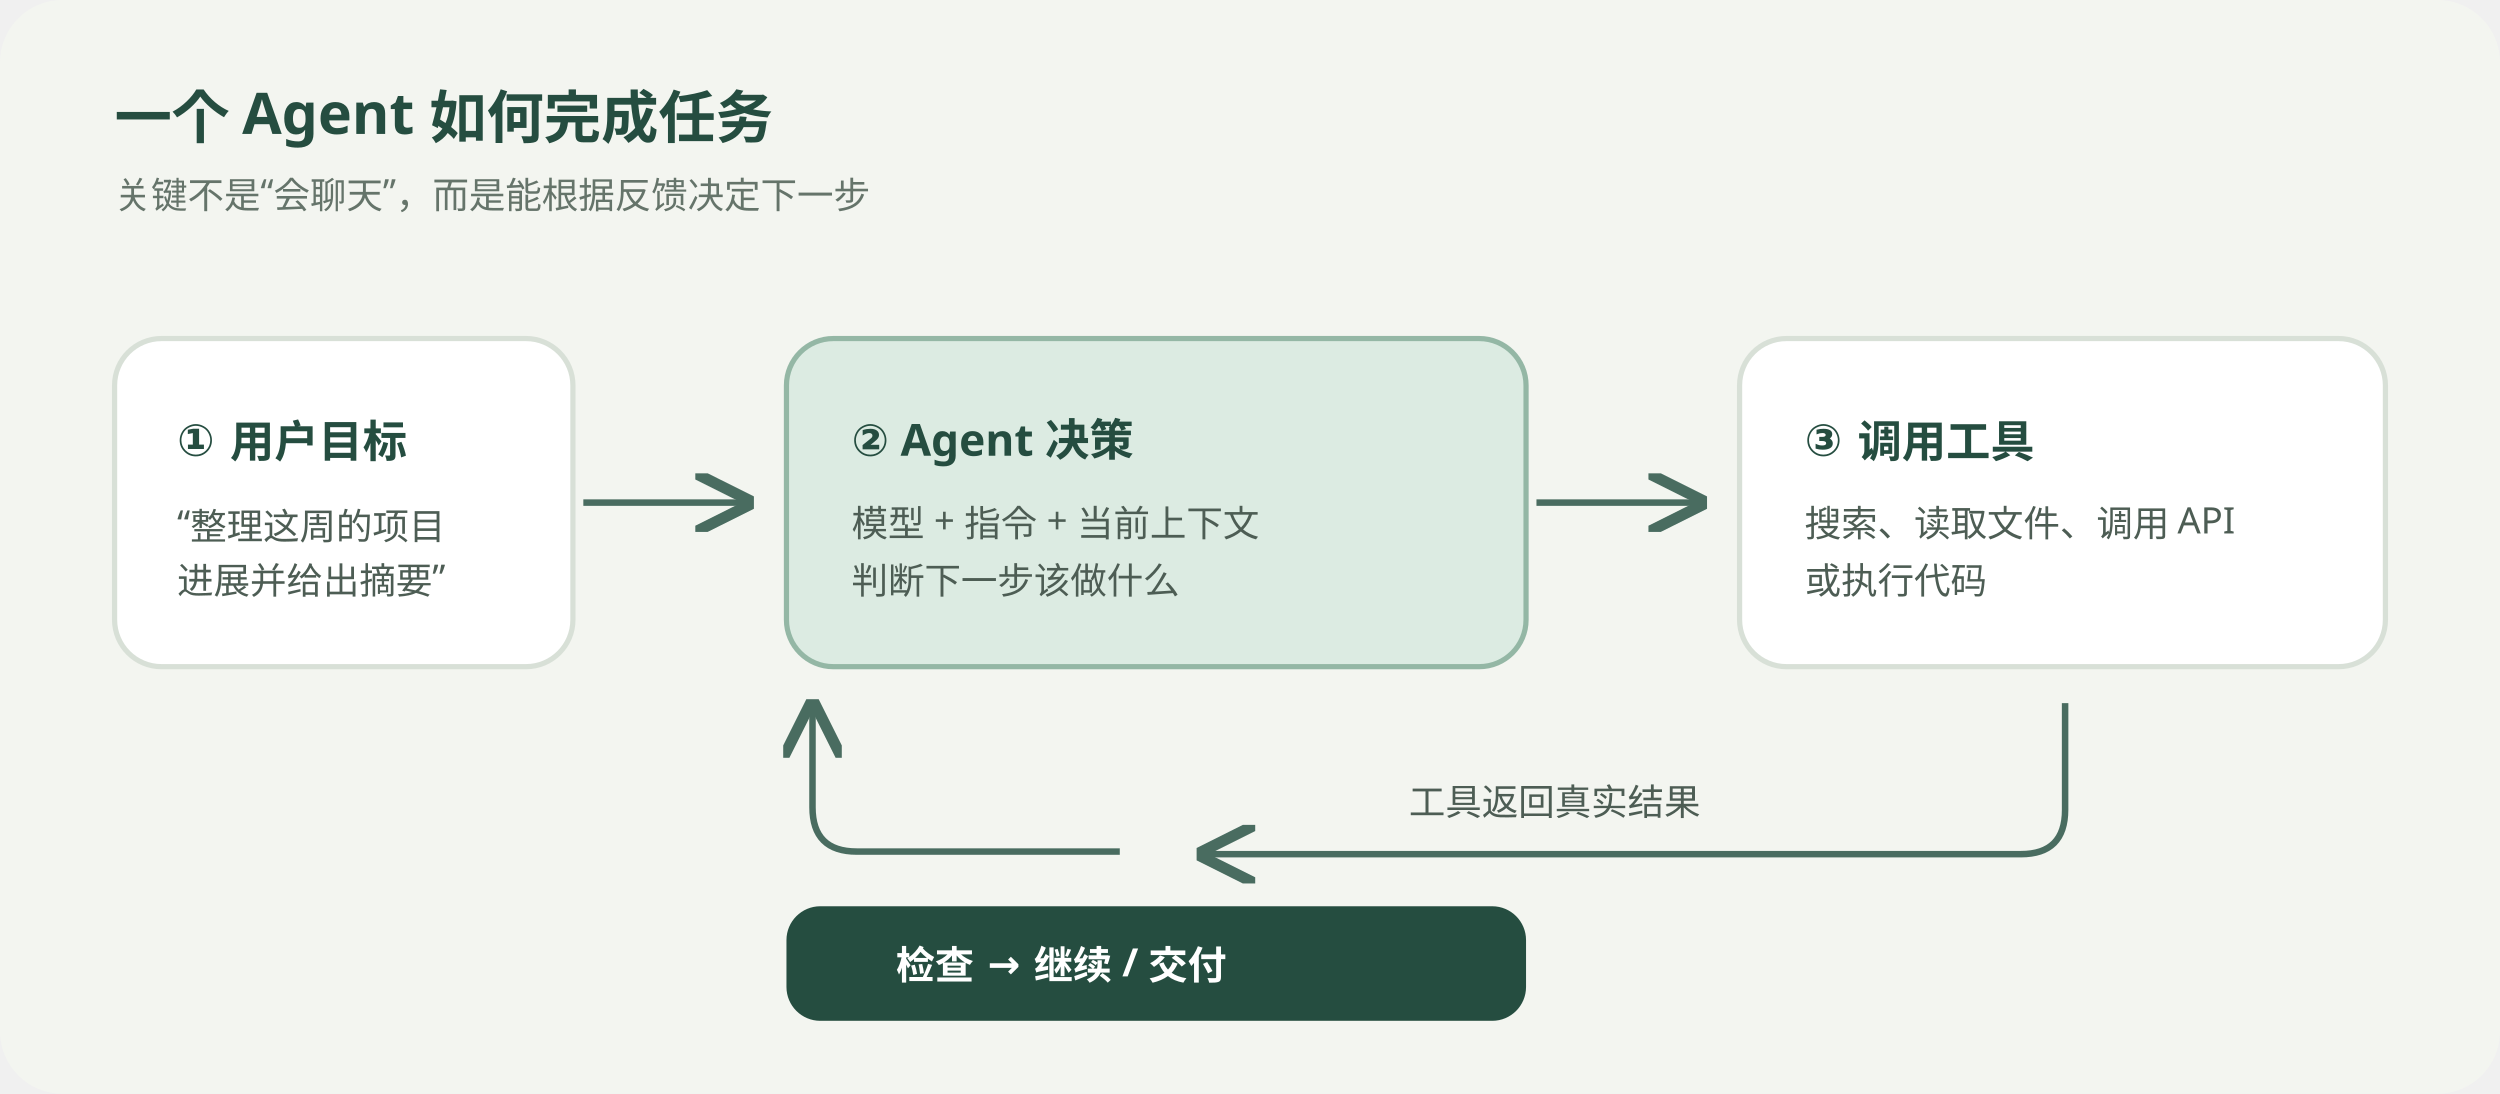
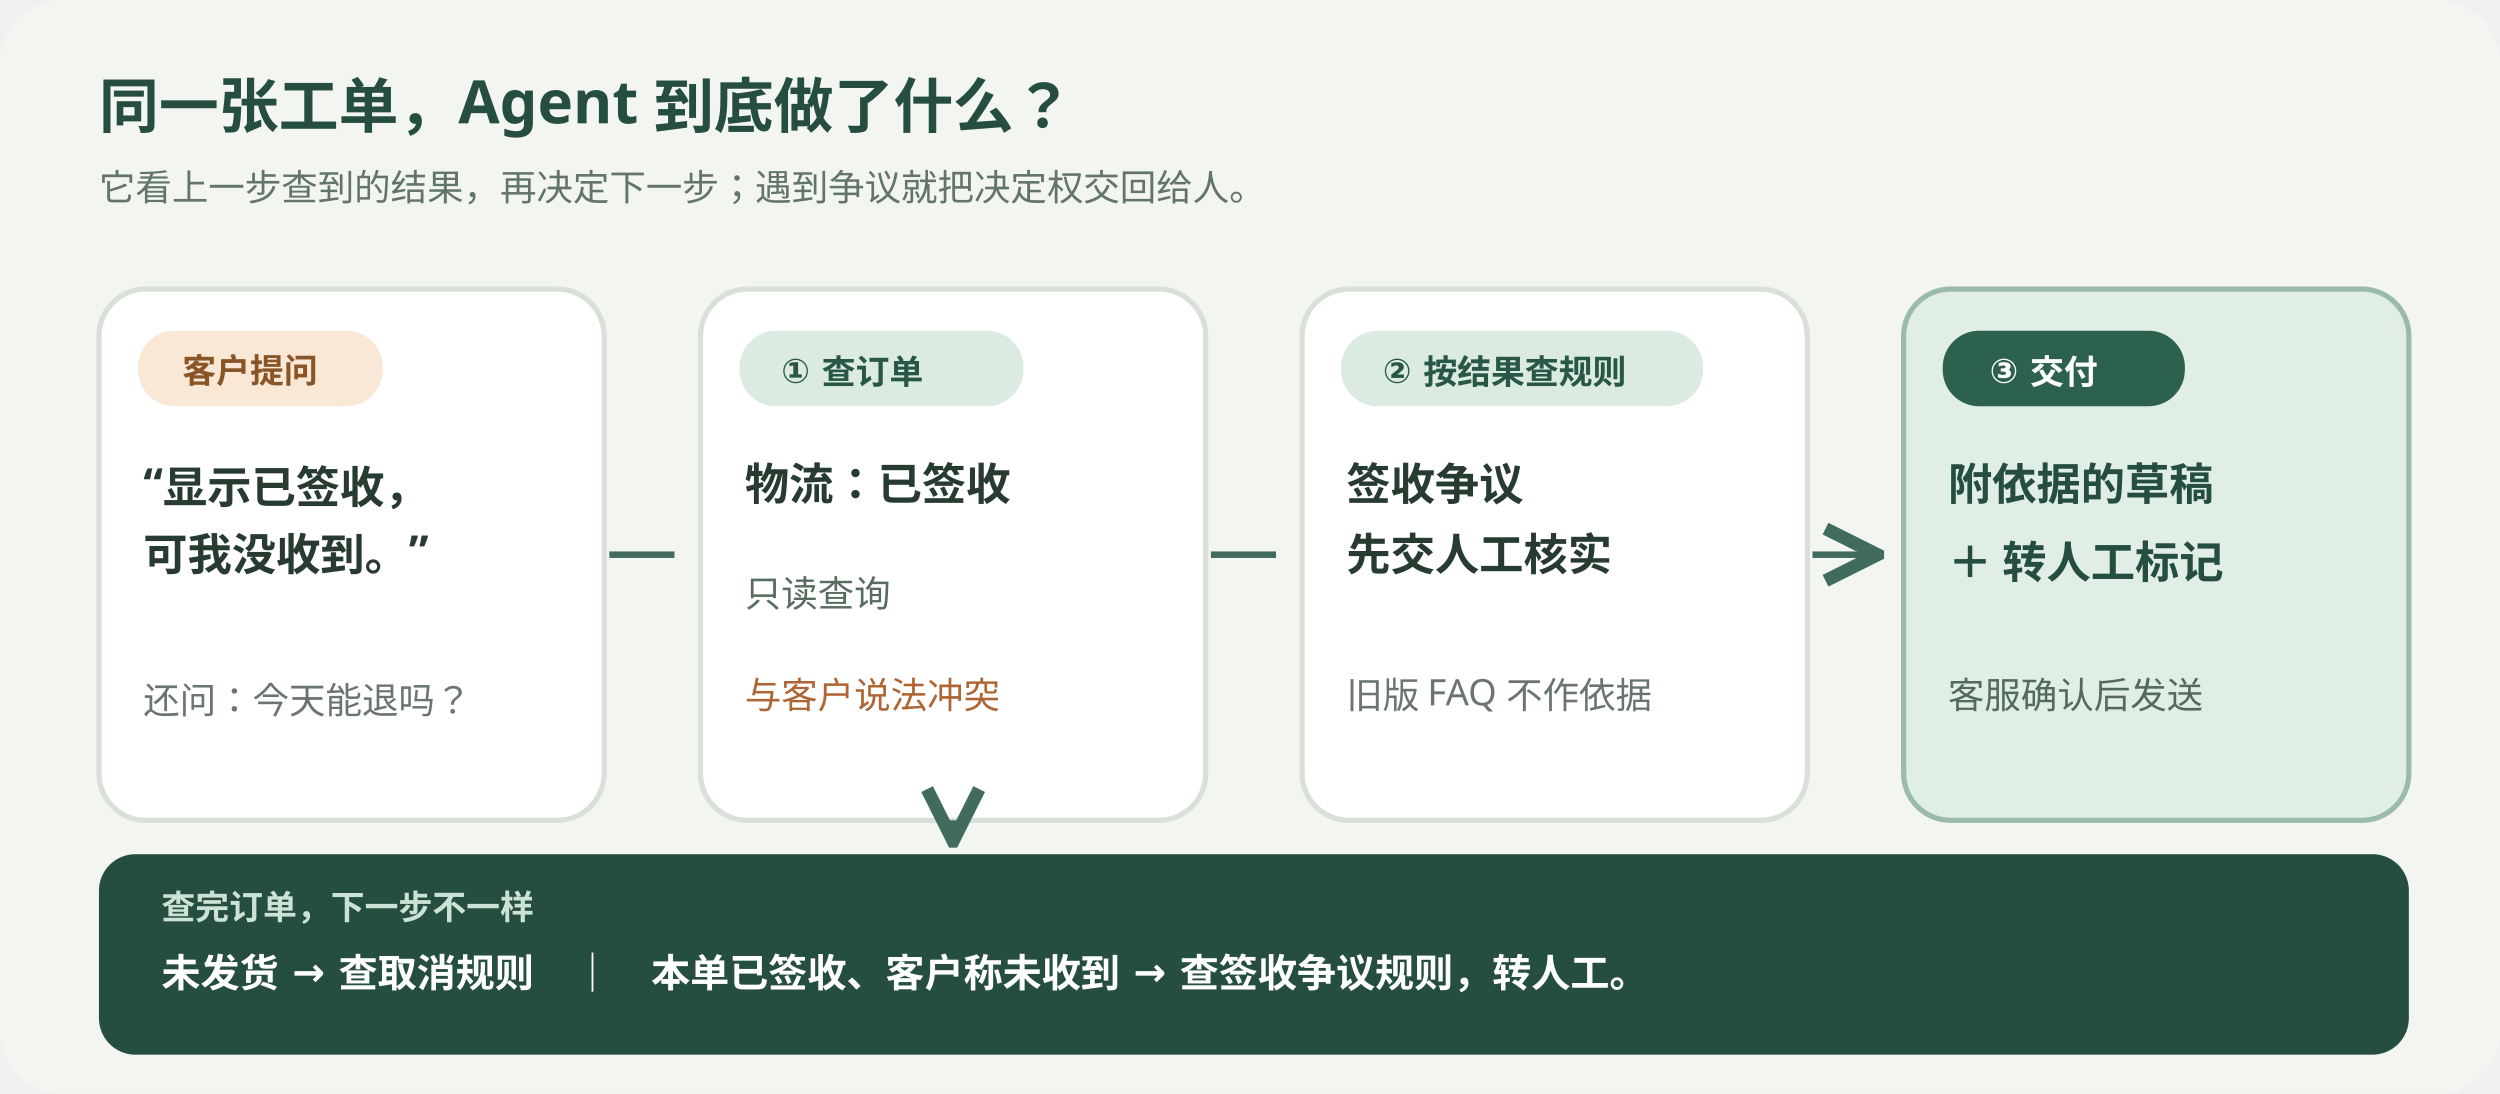
<svg xmlns="http://www.w3.org/2000/svg" viewBox="0 0 960 420" role="img" aria-labelledby="title desc">
  <defs>
-     <marker id="arrow" markerWidth="9" markerHeight="9" refX="8" refY="4.5" orient="auto">
-       <path d="M0 0 9 4.5 0 9" fill="none" stroke="#496c60" stroke-width="1.7" />
+     <marker id="arrow" markerWidth="10" markerHeight="10" refX="9" refY="5" orient="auto">
+       <path d="M1 1 L9 5 L1 9" fill="none" stroke="#416b5c" stroke-width="2" />
    </marker>
  </defs>
  <rect width="960" height="420" rx="24" fill="#f3f5f0" />
-   <text x="44" y="53" fill="#254d40" font-size="22" font-weight="700" font-family="system-ui, sans-serif">一个 Agent 如何完成任务</text>
-   <text x="44" y="80" fill="#65746a" font-size="14" font-family="system-ui, sans-serif">关键不是“会聊天”，而是能根据反馈决定下一步</text>
-   <rect x="44" y="130" width="176" height="126" rx="18" fill="#fff" stroke="#d8e0d7" stroke-width="2" />
-   <text x="68" y="175" fill="#254d40" font-size="17" font-weight="700" font-family="system-ui, sans-serif">① 用户目标</text>
-   <text x="68" y="206" fill="#4d5d54" font-size="14" font-family="system-ui, sans-serif">“整理这周的项目</text>
-   <text x="68" y="228" fill="#4d5d54" font-size="14" font-family="system-ui, sans-serif">进展并给出摘要”</text>
-   <rect x="302" y="130" width="284" height="126" rx="18" fill="#dcebe2" stroke="#94b7a5" stroke-width="2" />
-   <text x="327" y="175" fill="#254d40" font-size="17" font-weight="700" font-family="system-ui, sans-serif">② Agent 决策</text>
-   <text x="327" y="206" fill="#4d5d54" font-size="14" font-family="system-ui, sans-serif">模型 + 指令 + 当前上下文</text>
-   <text x="327" y="228" fill="#4d5d54" font-size="14" font-family="system-ui, sans-serif">判断下一步该做什么</text>
-   <rect x="668" y="130" width="248" height="126" rx="18" fill="#fff" stroke="#d8e0d7" stroke-width="2" />
-   <text x="693" y="175" fill="#254d40" font-size="17" font-weight="700" font-family="system-ui, sans-serif">③ 调用工具</text>
-   <text x="693" y="206" fill="#4d5d54" font-size="14" font-family="system-ui, sans-serif">搜索、读取文件、调用 API</text>
-   <text x="693" y="228" fill="#4d5d54" font-size="14" font-family="system-ui, sans-serif">或执行代码</text>
-   <path d="M224 193 H287" fill="none" stroke="#496c60" stroke-width="2.5" marker-end="url(#arrow)" />
-   <path d="M590 193 H653" fill="none" stroke="#496c60" stroke-width="2.5" marker-end="url(#arrow)" />
-   <path d="M793 270 V311 Q793 328 776 328 H462" fill="none" stroke="#496c60" stroke-width="2.5" marker-end="url(#arrow)" />
-   <path d="M430 327 H329 Q312 327 312 310 V271" fill="none" stroke="#496c60" stroke-width="2.5" marker-end="url(#arrow)" />
-   <text x="541" y="313" fill="#4d5d54" font-size="14" font-family="system-ui, sans-serif">工具返回真实结果</text>
-   <rect x="302" y="348" width="284" height="44" rx="13" fill="#254d40" />
-   <text x="344" y="376" fill="#fff" font-size="15" font-weight="600" font-family="system-ui, sans-serif">检查 → 继续 / 交付</text>
+   <text x="38" y="49" fill="#254d40" font-size="23" font-weight="700" font-family="system-ui, sans-serif">同一张工单，Agent 到底做了什么？</text>
+   <text x="38" y="77" fill="#62756a" font-size="14" font-family="system-ui, sans-serif">它看上一步查到的结果，再决定下一步；遇到争议就把决定权交回给人。</text>
+   <g font-family="system-ui, sans-serif">
+     <rect x="38" y="111" width="194" height="204" rx="18" fill="#fff" stroke="#d8e0d7" stroke-width="2" />
+     <rect x="53" y="127" width="94" height="29" rx="14" fill="#f9e8d6" />
+     <text x="70" y="147" fill="#8a5526" font-size="13" font-weight="700">客户提问</text>
+     <text x="55" y="192" fill="#273b31" font-size="17" font-weight="700">“显示已签收，</text>
+     <text x="55" y="219" fill="#273b31" font-size="17" font-weight="700">可我没收到。”</text>
+     <text x="55" y="274" fill="#6a766d" font-size="14">还问：今天能退吗？</text>
+     <rect x="269" y="111" width="194" height="204" rx="18" fill="#fff" stroke="#d8e0d7" stroke-width="2" />
+     <rect x="284" y="127" width="109" height="29" rx="14" fill="#dcebe2" />
+     <text x="300" y="147" fill="#285746" font-size="13" font-weight="700">① 查订单</text>
+     <text x="286" y="192" fill="#273b31" font-size="17" font-weight="700">物流：已签收</text>
+     <text x="286" y="233" fill="#586d5f" font-size="14">只读查询</text>
+     <text x="286" y="272" fill="#ad6634" font-size="14">与客户说法冲突</text>
+     <rect x="500" y="111" width="194" height="204" rx="18" fill="#fff" stroke="#d8e0d7" stroke-width="2" />
+     <rect x="515" y="127" width="139" height="29" rx="14" fill="#dcebe2" />
+     <text x="531" y="147" fill="#285746" font-size="13" font-weight="700">② 按结果查规则</text>
+     <text x="517" y="192" fill="#273b31" font-size="17" font-weight="700">签收争议</text>
+     <text x="517" y="219" fill="#273b31" font-size="17" font-weight="700">先交人工核实</text>
+     <text x="517" y="272" fill="#6a766d" font-size="14">旧版 FAQ 不作依据</text>
+     <rect x="731" y="111" width="194" height="204" rx="18" fill="#e1eee6" stroke="#9bbba9" stroke-width="2" />
+     <rect x="746" y="127" width="93" height="29" rx="14" fill="#2b614d" />
+     <text x="764" y="147" fill="#fff" font-size="13" font-weight="700">③ 交付</text>
+     <text x="748" y="192" fill="#254d40" font-size="17" font-weight="700">附依据的草稿</text>
+     <text x="748" y="222" fill="#254d40" font-size="17" font-weight="700">＋ 转人工标记</text>
+     <text x="748" y="272" fill="#526b5b" font-size="14">客服确认后发送</text>
+     <path d="M234 213 H259 M465 213 H490 M696 213 H721" fill="none" stroke="#416b5c" stroke-width="2.5" marker-end="url(#arrow)" />
+     <path d="M366 315 V323" fill="none" stroke="#416b5c" stroke-width="2.5" marker-end="url(#arrow)" />
+     <rect x="38" y="328" width="887" height="77" rx="14" fill="#254d40" />
+     <text x="62" y="353" fill="#cce2d4" font-size="13" font-weight="700">查完订单，下一步不一样</text>
+     <text x="62" y="379" fill="#fff" font-size="15" font-weight="600">未发货 → 查取消规则　｜　本单已签收、客户称未收到 → 查签收争议规则，转人工。</text>
+   </g>
</svg>
